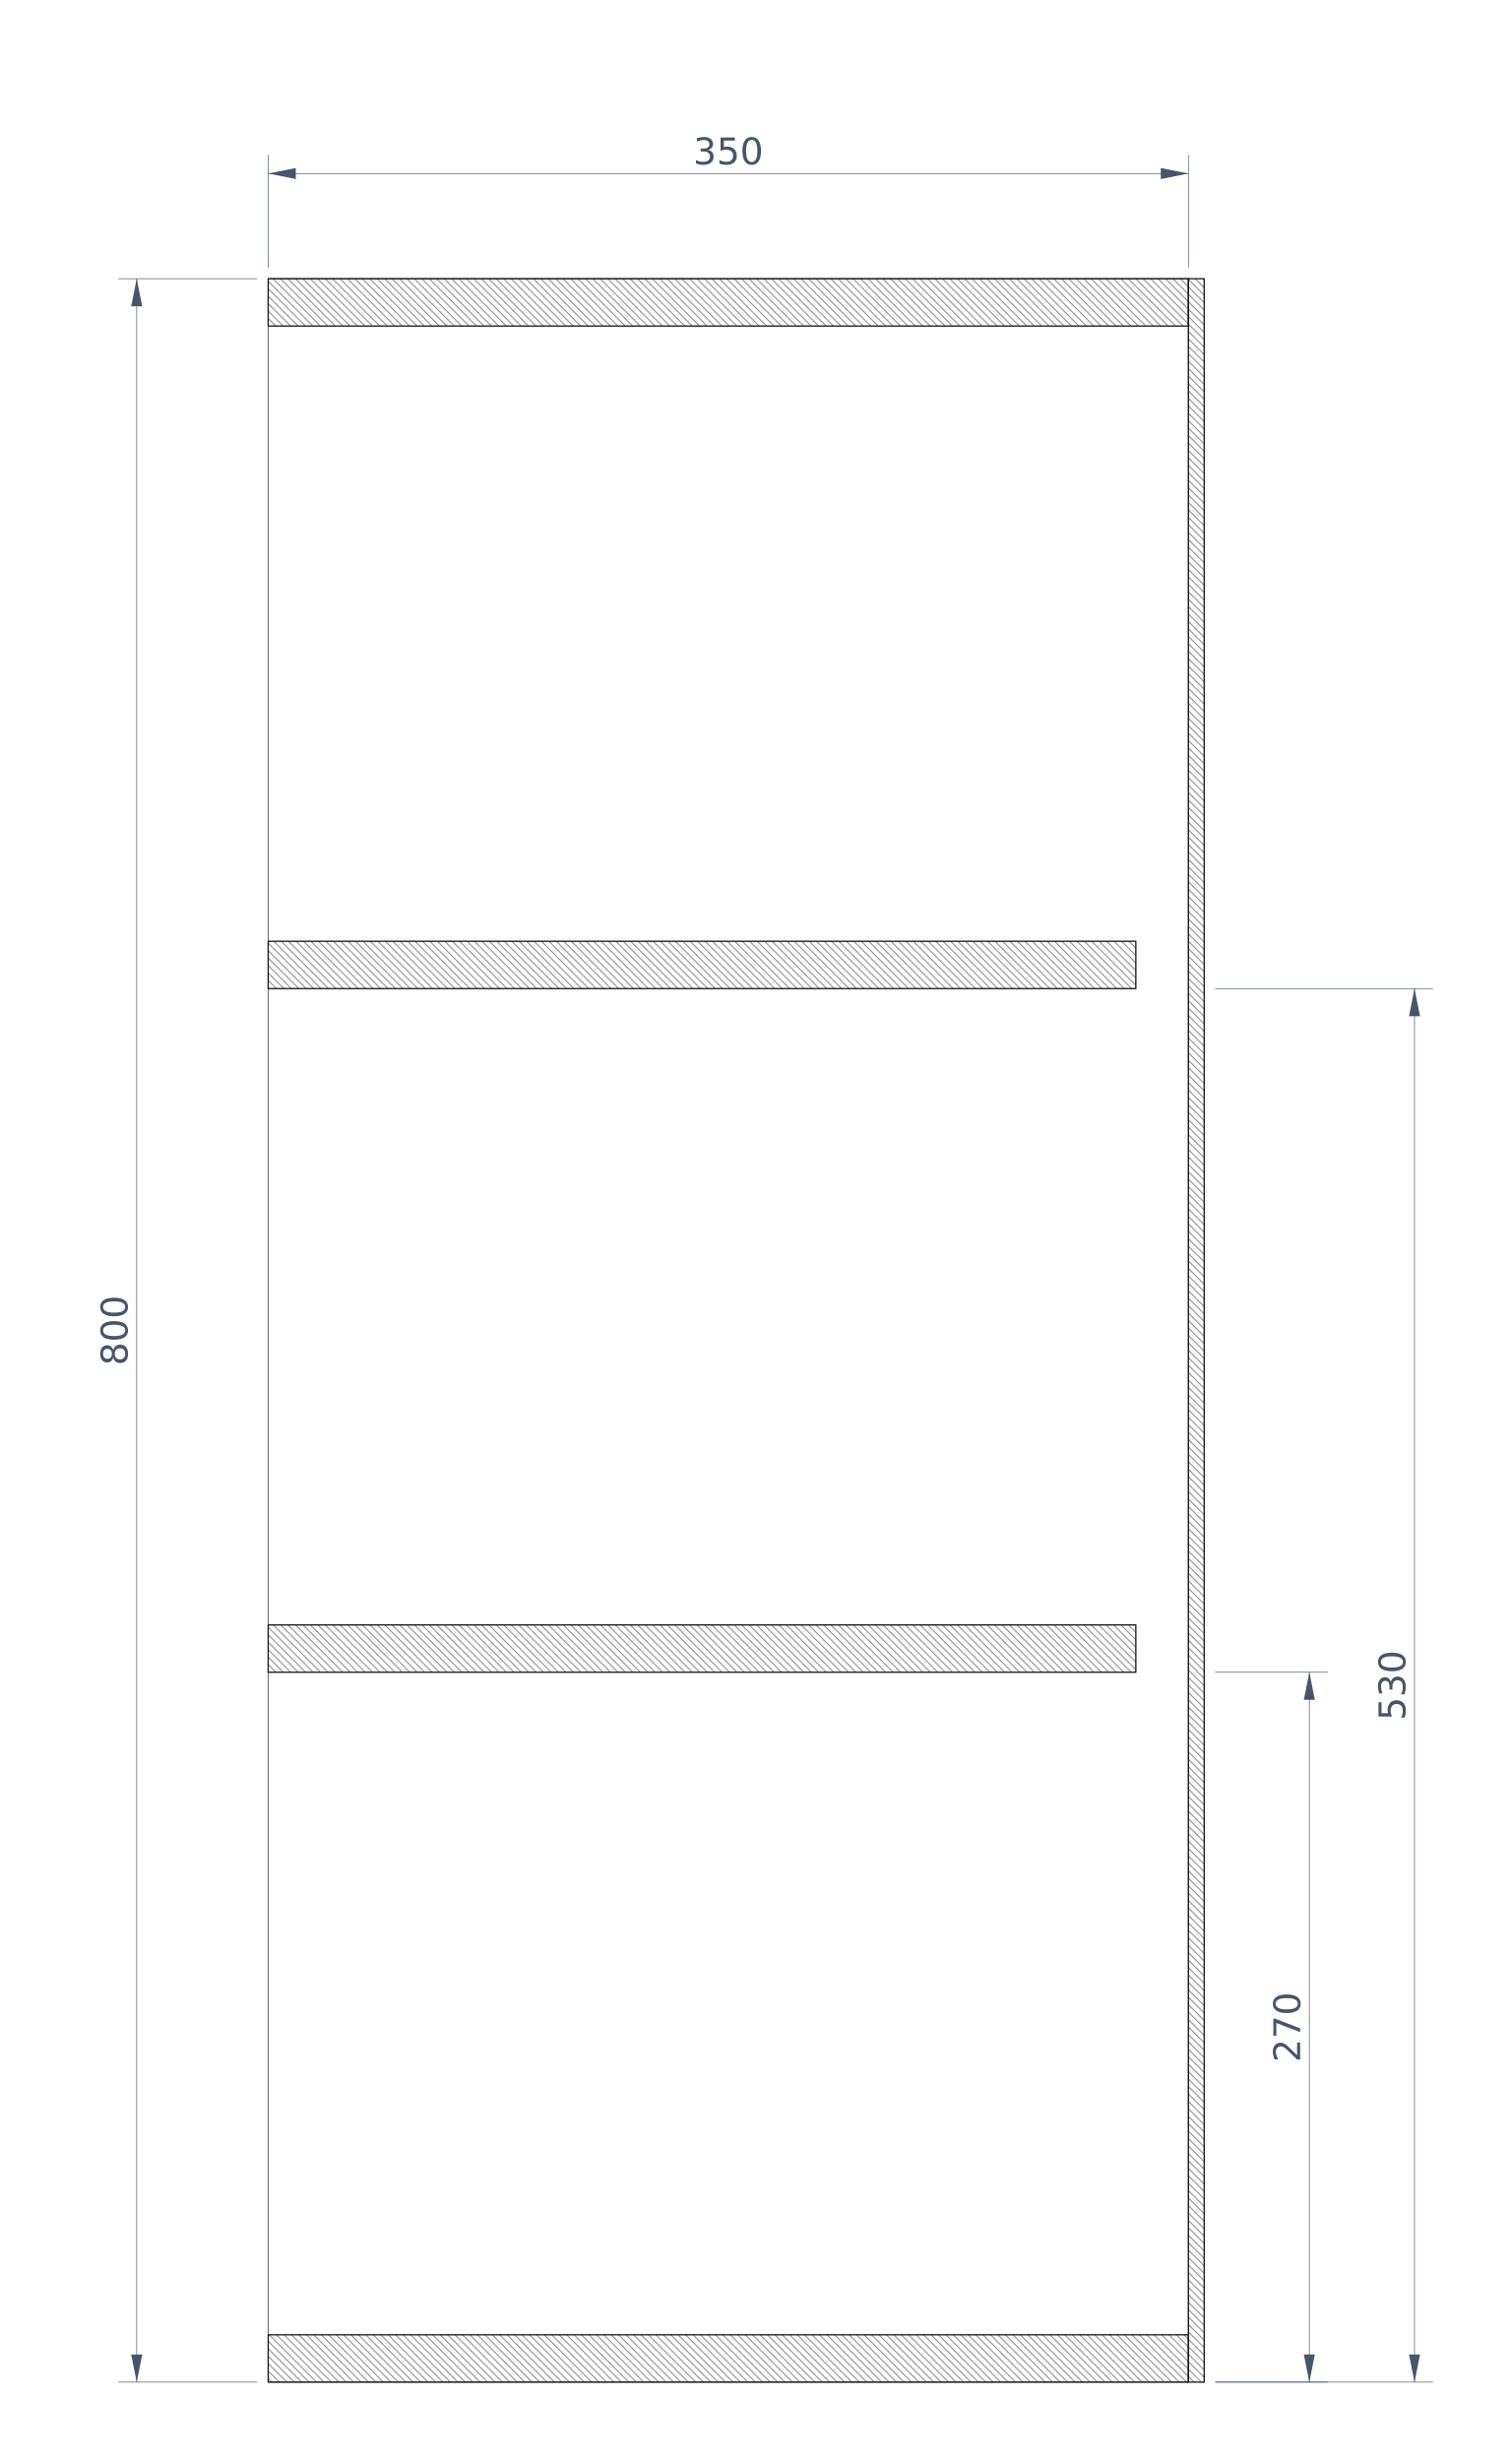
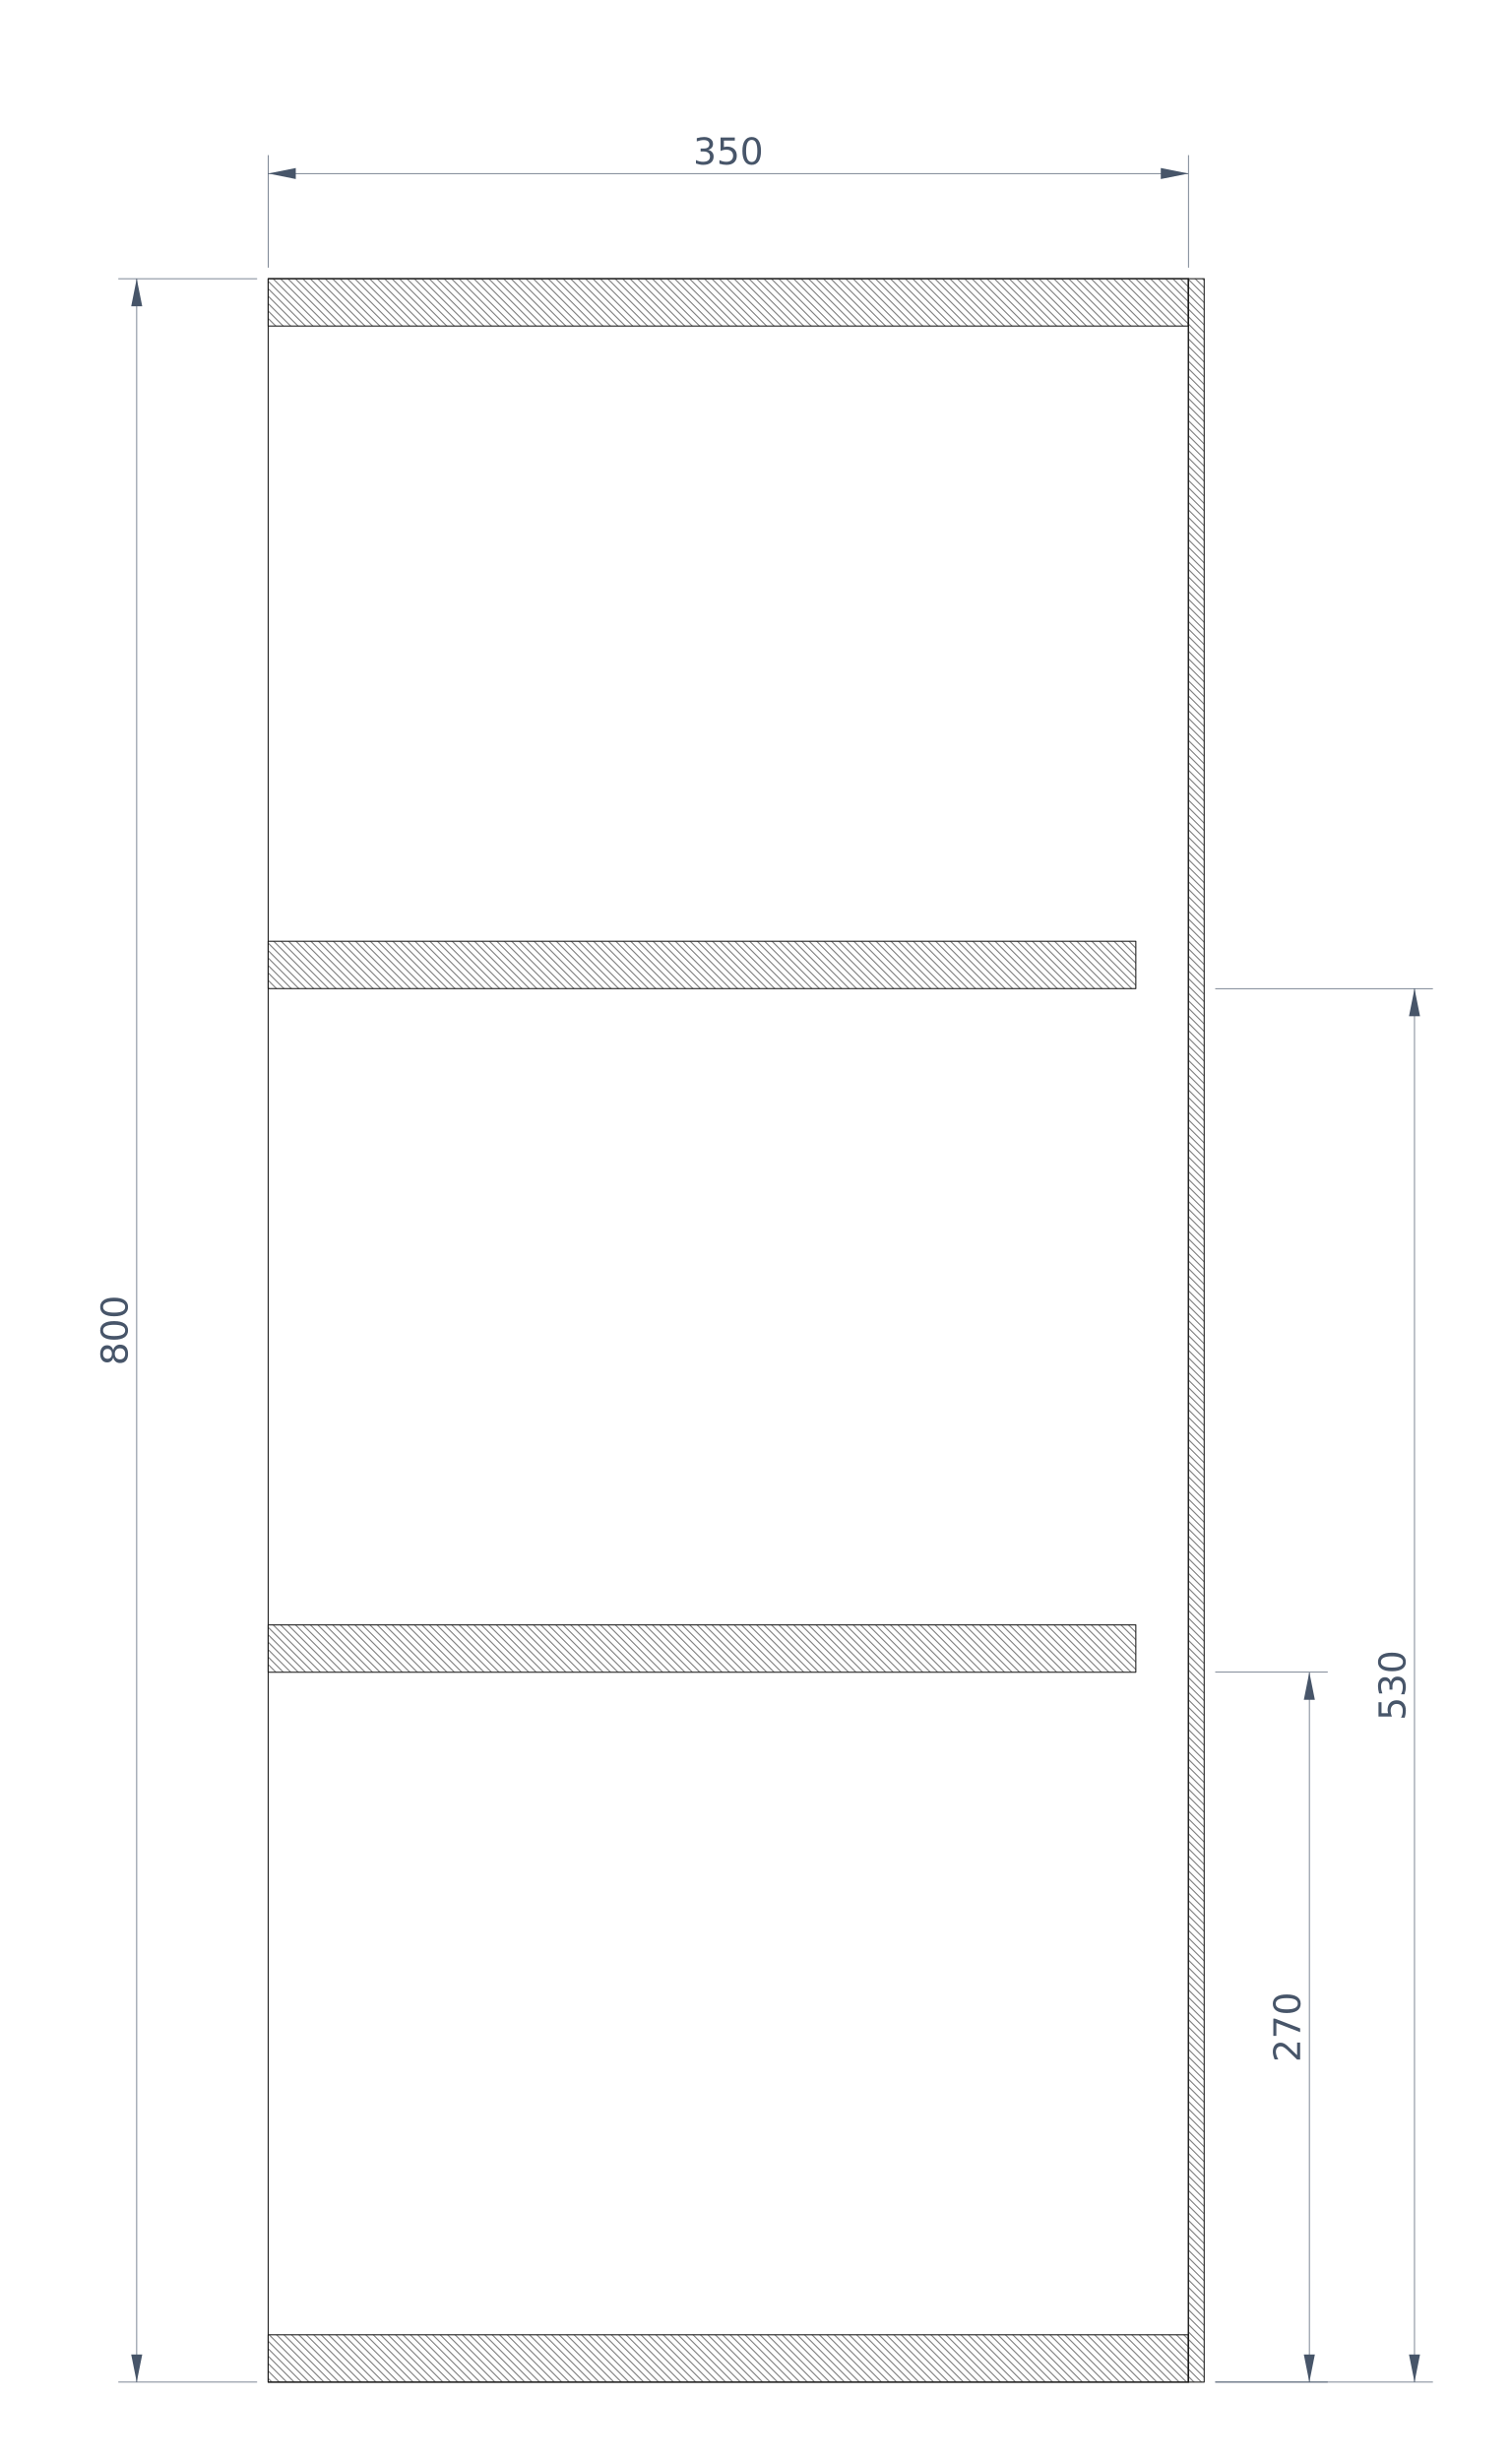
<svg xmlns="http://www.w3.org/2000/svg" xmlns:ns1="urn:tracepaper:0" width="575mm" height="936mm" viewBox="-102 -906 575 936" font-family="DejaVu Sans, Arial, sans-serif" font-size="14">
  <defs>
    <pattern id="tp-hatch" patternUnits="userSpaceOnUse" width="2" height="2" patternTransform="rotate(45)">
-       <path d="M1 0 V2" stroke="#1a1a1a" stroke-width="0.18" />
+       <path d="M1 0 V2" stroke="#1a1a1a" stroke-width="0.75" vector-effect="non-scaling-stroke" />
    </pattern>
  </defs>
-   <g id="layer-carcass" transform="scale(1,-1)" stroke="#1a1a1a" stroke-width="0.5" fill="none" stroke-linecap="round" stroke-linejoin="round">
-     <g id="layer-carcass-left-side" stroke="#1a1a1a" stroke-width="0.25" fill="none">
-       <path id="left-side" d="M0 0 L350 0 L350 800 L0 800 Z" ns1:source="left side, beyond the cut" />
+   <g id="layer-carcass" transform="scale(1,-1)" stroke="#1a1a1a" stroke-width="1.5" fill="none" stroke-linecap="round" stroke-linejoin="round">
+     <g id="layer-carcass-left-side" stroke="#1a1a1a" fill="none">
+       <path id="left-side" d="M0 0 L350 0 L350 800 L0 800 Z" vector-effect="non-scaling-stroke" ns1:source="left side, beyond the cut" />
    </g>
    <g id="layer-carcass-top">
-       <path id="top-cut" d="M0 782 L350 782 L350 800 L0 800 Z" fill="url(#tp-hatch)" stroke="none" />
-       <path id="top" d="M0 782 L350 782 L350 800 L0 800 Z" ns1:source="top" />
+       <path id="top-cut" d="M0 782 L350 782 L350 800 L0 800 Z" vector-effect="non-scaling-stroke" fill="url(#tp-hatch)" stroke="none" />
+       <path id="top" d="M0 782 L350 782 L350 800 L0 800 Z" vector-effect="non-scaling-stroke" ns1:source="top" />
    </g>
    <g id="layer-carcass-bottom">
-       <path id="bottom-cut" d="M0 0 L350 0 L350 18 L0 18 Z" fill="url(#tp-hatch)" stroke="none" />
-       <path id="bottom" d="M0 0 L350 0 L350 18 L0 18 Z" ns1:source="bottom" />
+       <path id="bottom-cut" d="M0 0 L350 0 L350 18 L0 18 Z" vector-effect="non-scaling-stroke" fill="url(#tp-hatch)" stroke="none" />
+       <path id="bottom" d="M0 0 L350 0 L350 18 L0 18 Z" vector-effect="non-scaling-stroke" ns1:source="bottom" />
    </g>
  </g>
-   <g id="layer-shelves" transform="scale(1,-1)" stroke="#1a1a1a" stroke-width="0.5" fill="none" stroke-linecap="round" stroke-linejoin="round">
+   <g id="layer-shelves" transform="scale(1,-1)" stroke="#1a1a1a" stroke-width="1.5" fill="none" stroke-linecap="round" stroke-linejoin="round">
    <g id="layer-shelves-shelf-1">
-       <path id="shelf-1-cut" d="M0 270 L330 270 L330 288 L0 288 Z" fill="url(#tp-hatch)" stroke="none" />
-       <path id="shelf-1" d="M0 270 L330 270 L330 288 L0 288 Z" ns1:source="shelf 1" />
+       <path id="shelf-1-cut" d="M0 270 L330 270 L330 288 L0 288 Z" vector-effect="non-scaling-stroke" fill="url(#tp-hatch)" stroke="none" />
+       <path id="shelf-1" d="M0 270 L330 270 L330 288 L0 288 Z" vector-effect="non-scaling-stroke" ns1:source="shelf 1" />
    </g>
    <g id="layer-shelves-shelf-2">
-       <path id="shelf-2-cut" d="M0 530 L330 530 L330 548 L0 548 Z" fill="url(#tp-hatch)" stroke="none" />
-       <path id="shelf-2" d="M0 530 L330 530 L330 548 L0 548 Z" ns1:source="shelf 2" />
+       <path id="shelf-2-cut" d="M0 530 L330 530 L330 548 L0 548 Z" vector-effect="non-scaling-stroke" fill="url(#tp-hatch)" stroke="none" />
+       <path id="shelf-2" d="M0 530 L330 530 L330 548 L0 548 Z" vector-effect="non-scaling-stroke" ns1:source="shelf 2" />
    </g>
  </g>
-   <g id="layer-back-panel" transform="scale(1,-1)" stroke="#1a1a1a" stroke-width="0.5" fill="none" stroke-linecap="round" stroke-linejoin="round">
-     <path id="back-panel-cut" d="M350 0 L356 0 L356 800 L350 800 Z" fill="url(#tp-hatch)" stroke="none" />
-     <path id="back-panel" d="M350 0 L356 0 L356 800 L350 800 Z" ns1:source="back panel" />
+   <g id="layer-back-panel" transform="scale(1,-1)" stroke="#1a1a1a" stroke-width="1.5" fill="none" stroke-linecap="round" stroke-linejoin="round">
+     <path id="back-panel-cut" d="M350 0 L356 0 L356 800 L350 800 Z" vector-effect="non-scaling-stroke" fill="url(#tp-hatch)" stroke="none" />
+     <path id="back-panel" d="M350 0 L356 0 L356 800 L350 800 Z" vector-effect="non-scaling-stroke" ns1:source="back panel" />
  </g>
-   <g id="layer-door" transform="scale(1,-1)" stroke="#1a1a1a" stroke-width="0.5" fill="none" stroke-linecap="round" stroke-linejoin="round" style="display:none">
+   <g id="layer-door" transform="scale(1,-1)" stroke="#1a1a1a" stroke-width="1.5" fill="none" stroke-linecap="round" stroke-linejoin="round" style="display:none">
    <g id="layer-door-door-panel">
-       <path id="door-panel-cut" d="M-20 2 L-2 2 L-2 798 L-20 798 Z" fill="url(#tp-hatch)" stroke="none" />
-       <path id="door-panel" d="M-20 2 L-2 2 L-2 798 L-20 798 Z" ns1:source="door panel" />
+       <path id="door-panel-cut" d="M-20 2 L-2 2 L-2 798 L-20 798 Z" vector-effect="non-scaling-stroke" fill="url(#tp-hatch)" stroke="none" />
+       <path id="door-panel" d="M-20 2 L-2 2 L-2 798 L-20 798 Z" vector-effect="non-scaling-stroke" ns1:source="door panel" />
    </g>
  </g>
-   <g id="layer-dimensions" transform="scale(1,-1)" stroke="#475569" fill="#475569" stroke-width="0.25">
+   <g id="layer-dimensions" transform="scale(1,-1)" stroke="#475569" fill="#475569">
    <g id="layer-dimensions-overall">
      <g id="d-height" ns1:type="distance" ns1:dim="linear" ns1:p1="0 0" ns1:p2="0 800" ns1:dir="y" ns1:offset="50" ns1:label="800" ns1:value="800">
-         <path d="M-4.2 0 L-57 0 M-4.2 800 L-57 800 M-50 0 L-50 800" fill="none" />
+         <path d="M-4.2 0 L-57 0 M-4.2 800 L-57 800 M-50 0 L-50 800" fill="none" vector-effect="non-scaling-stroke" />
        <path d="M-50 0 L-47.9 10.5 L-52.1 10.5 Z M-50 800 L-52.1 789.5 L-47.9 789.5 Z" stroke="none" />
        <text transform="translate(-53.5 400) rotate(90) scale(1,-1)" text-anchor="middle" stroke="none">800</text>
      </g>
      <g id="d-depth" ns1:type="distance" ns1:dim="linear" ns1:p1="0 800" ns1:p2="350 800" ns1:dir="x" ns1:offset="40" ns1:label="350" ns1:value="350">
-         <path d="M0 804.2 L0 847 M350 804.2 L350 847 M0 840 L350 840" fill="none" />
+         <path d="M0 804.2 L0 847 M350 804.2 L350 847 M0 840 L350 840" fill="none" vector-effect="non-scaling-stroke" />
        <path d="M0 840 L10.5 837.9 L10.5 842.1 Z M350 840 L339.5 842.1 L339.5 837.9 Z" stroke="none" />
        <text transform="translate(175 843.5) scale(1,-1)" text-anchor="middle" stroke="none">350</text>
      </g>
    </g>
    <g id="layer-dimensions-shelves">
      <g id="d-shelf-1" ns1:type="distance" ns1:dim="linear" ns1:p1="356 0" ns1:p2="356 270" ns1:dir="y" ns1:offset="-40" ns1:label="270" ns1:value="270">
-         <path d="M360.2 0 L403 0 M360.2 270 L403 270 M396 0 L396 270" fill="none" />
+         <path d="M360.2 0 L403 0 M360.2 270 L403 270 M396 0 L396 270" fill="none" vector-effect="non-scaling-stroke" />
        <path d="M396 0 L398.1 10.5 L393.9 10.5 Z M396 270 L393.9 259.5 L398.1 259.5 Z" stroke="none" />
        <text transform="translate(392.5 135) rotate(90) scale(1,-1)" text-anchor="middle" stroke="none">270</text>
      </g>
      <g id="d-shelf-2" ns1:type="distance" ns1:dim="linear" ns1:p1="356 0" ns1:p2="356 530" ns1:dir="y" ns1:offset="-80" ns1:label="530" ns1:value="530">
-         <path d="M360.2 0 L443 0 M360.2 530 L443 530 M436 0 L436 530" fill="none" />
+         <path d="M360.2 0 L443 0 M360.2 530 L443 530 M436 0 L436 530" fill="none" vector-effect="non-scaling-stroke" />
        <path d="M436 0 L438.1 10.5 L433.9 10.5 Z M436 530 L433.9 519.5 L438.1 519.5 Z" stroke="none" />
        <text transform="translate(432.5 265) rotate(90) scale(1,-1)" text-anchor="middle" stroke="none">530</text>
      </g>
    </g>
    <g id="layer-dimensions-door" style="display:none">
      <g id="d-door" ns1:type="distance" ns1:dim="linear" ns1:p1="-20 798" ns1:p2="-2 798" ns1:dir="x" ns1:offset="60" ns1:label="18" ns1:value="18">
-         <path d="M-20 802.2 L-20 865 M-2 802.2 L-2 865 M-38.9 858 L16.9 858" fill="none" />
+         <path d="M-20 802.2 L-20 865 M-2 802.2 L-2 865 M-38.9 858 L16.9 858" fill="none" vector-effect="non-scaling-stroke" />
        <path d="M-20 858 L-30.5 860.1 L-30.5 855.9 Z M-2 858 L8.5 855.9 L8.5 860.1 Z" stroke="none" />
        <text transform="translate(-11 861.5) scale(1,-1)" text-anchor="middle" stroke="none">18</text>
      </g>
    </g>
  </g>
</svg>
